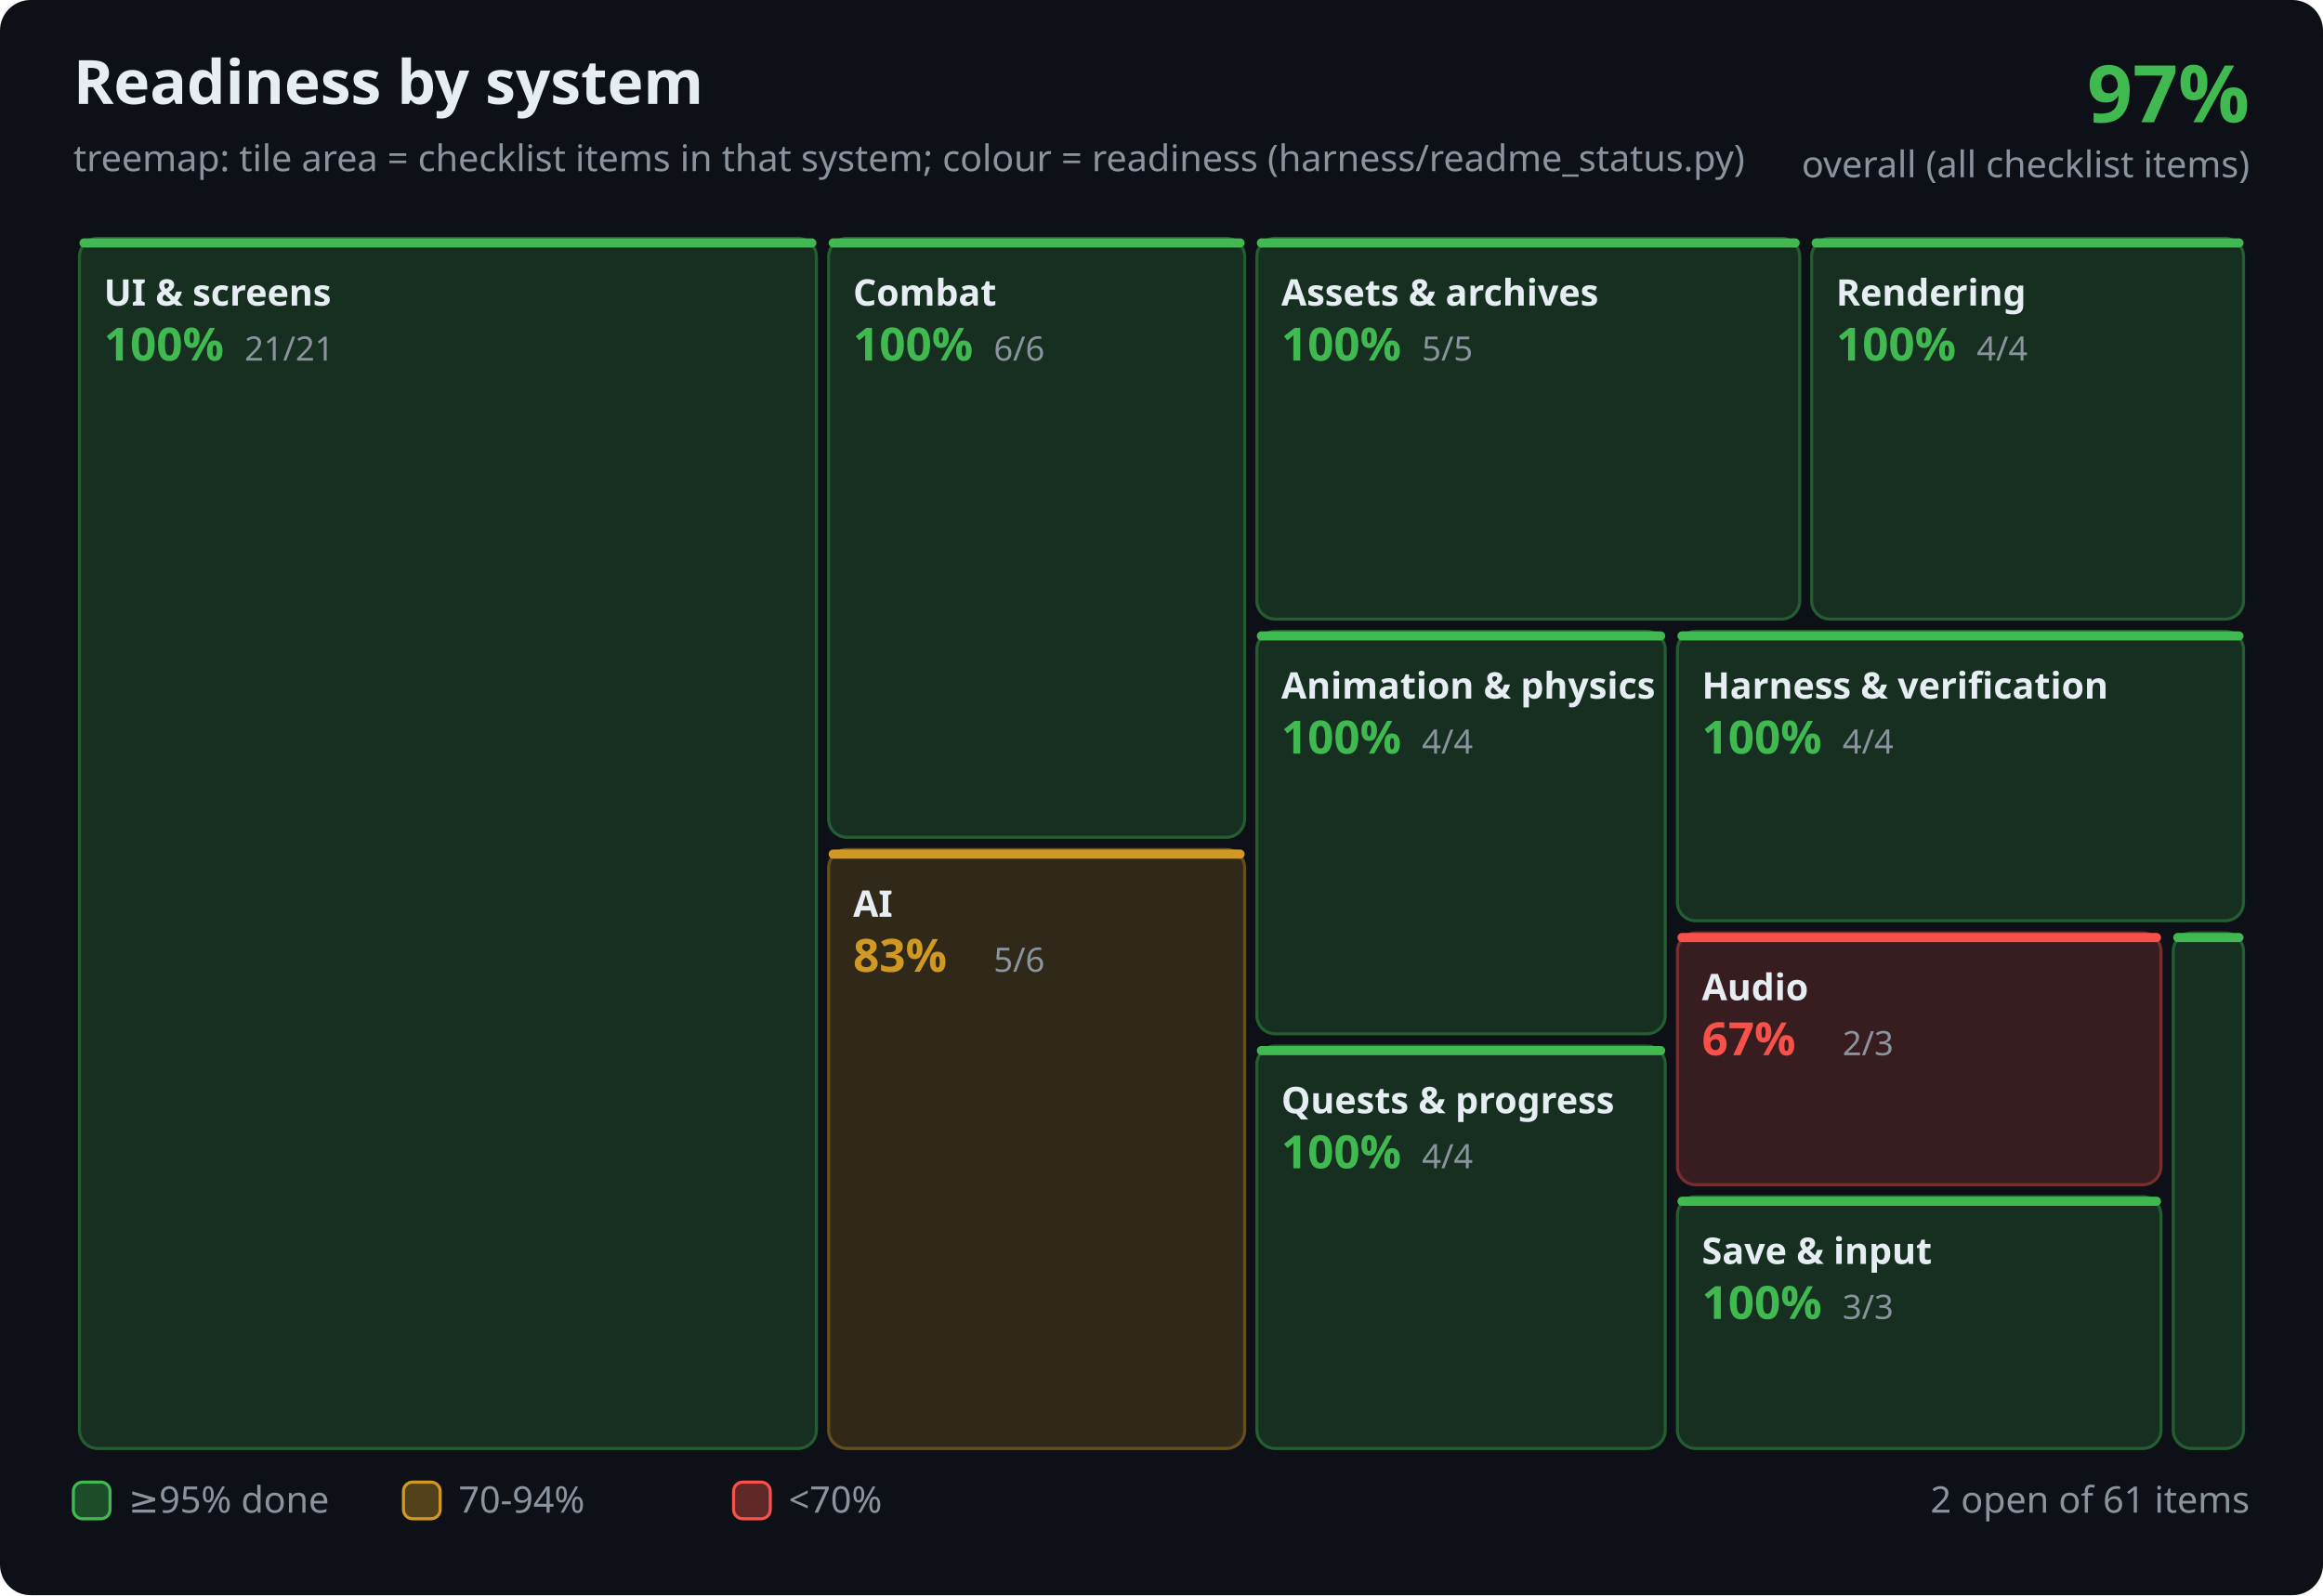
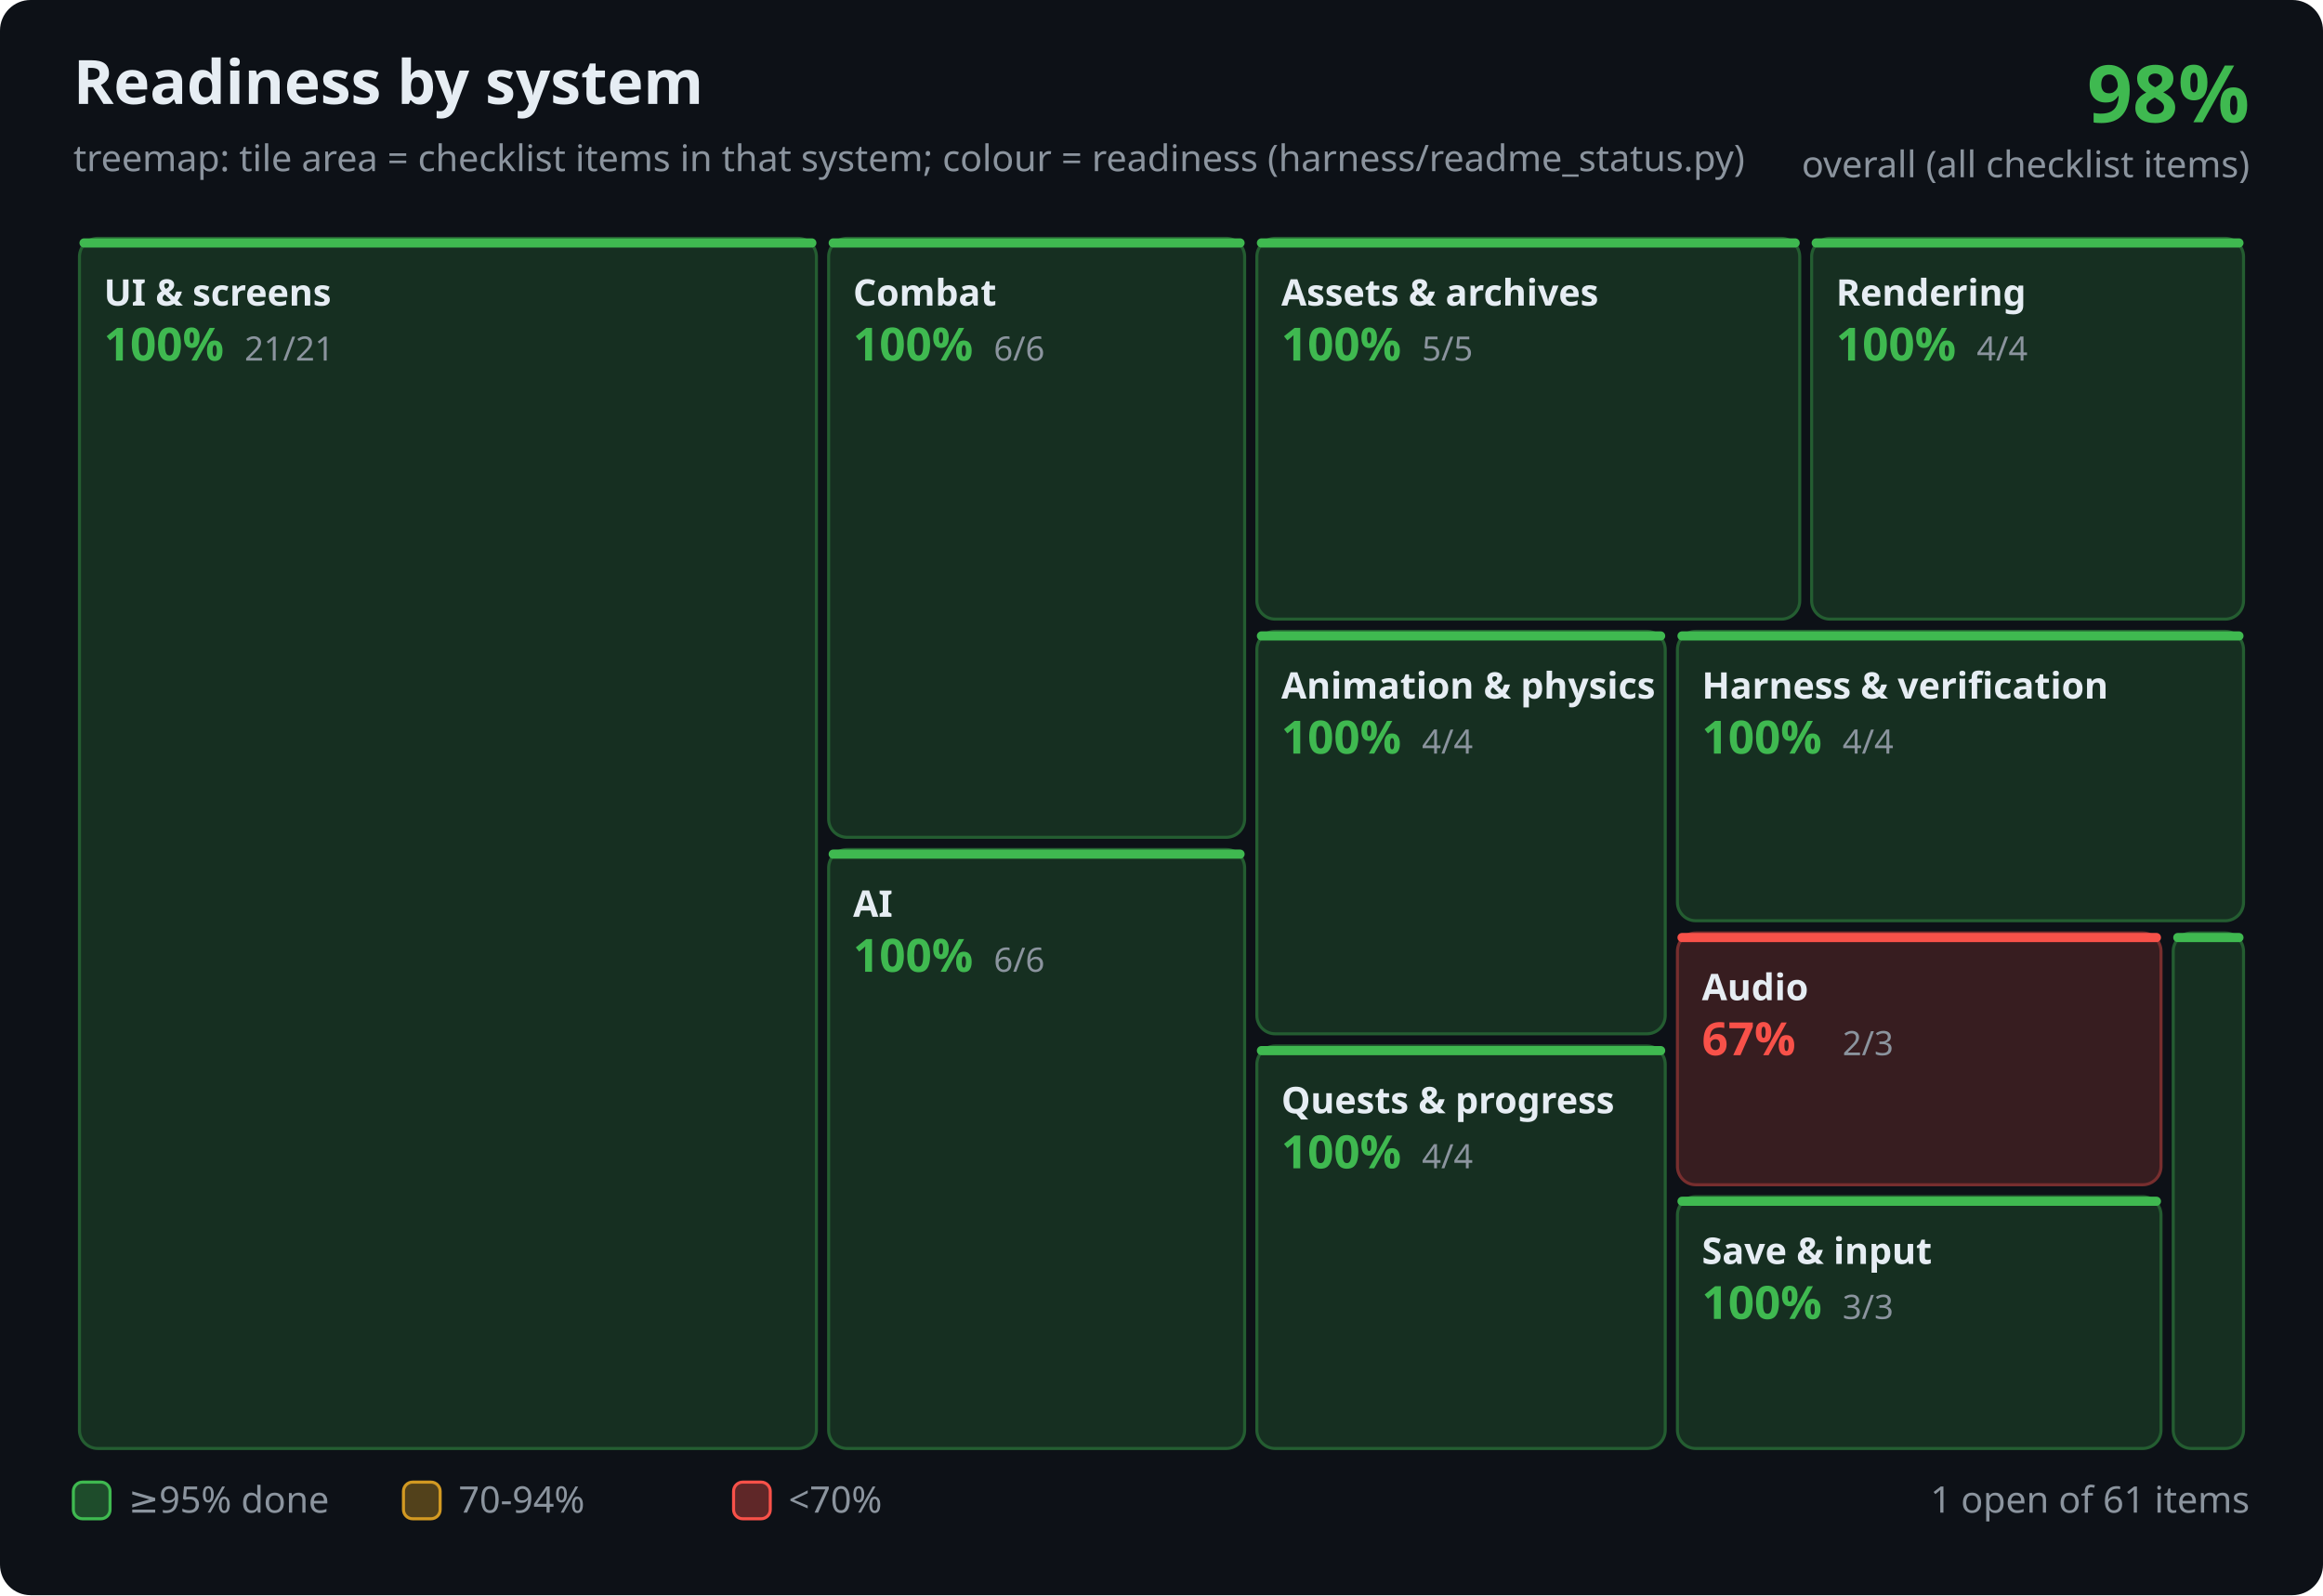
<svg xmlns="http://www.w3.org/2000/svg" width="760" height="522" viewBox="0 0 760 522" font-family="Segoe UI,Ubuntu,sans-serif">
  <rect width="760" height="522" rx="10" fill="#0d1117" />
  <text x="24" y="34" fill="#e6edf3" font-size="20" font-weight="600">Readiness by system</text>
  <text x="24" y="56" fill="#8b949e" font-size="12">treemap: tile area = checklist items in that system; colour = readiness (harness/readme_status.py)</text>
-   <text x="736" y="40" fill="#3fb950" font-size="26" font-weight="700" text-anchor="end">97%</text>
+   <text x="736" y="40" fill="#3fb950" font-size="26" font-weight="700" text-anchor="end">98%</text>
  <text x="736" y="58" fill="#8b949e" font-size="12" text-anchor="end">overall (all checklist items)</text>
  <g>
    <rect x="411.2" y="78.0" width="177.6" height="124.6" rx="6" fill="#162f21" stroke="#245d31" />
    <rect x="411.2" y="78.0" width="177.6" height="3" rx="1.5" fill="#3fb950" />
    <text x="419.2" y="100.0" fill="#e6edf3" font-size="12" font-weight="600">Assets &amp; archives</text>
    <text x="419.2" y="118.0" fill="#3fb950" font-size="15" font-weight="700">100%</text>
    <text x="465.2" y="118.0" fill="#8b949e" font-size="11">5/5</text>
  </g>
  <g>
    <rect x="592.7" y="78.0" width="141.3" height="124.6" rx="6" fill="#162f21" stroke="#245d31" />
    <rect x="592.7" y="78.0" width="141.3" height="3" rx="1.5" fill="#3fb950" />
    <text x="600.7" y="100.0" fill="#e6edf3" font-size="12" font-weight="600">Rendering</text>
    <text x="600.7" y="118.0" fill="#3fb950" font-size="15" font-weight="700">100%</text>
    <text x="646.7" y="118.0" fill="#8b949e" font-size="11">4/4</text>
  </g>
  <g>
    <rect x="411.2" y="206.6" width="133.6" height="131.7" rx="6" fill="#162f21" stroke="#245d31" />
    <rect x="411.2" y="206.6" width="133.6" height="3" rx="1.5" fill="#3fb950" />
    <text x="419.2" y="228.6" fill="#e6edf3" font-size="12" font-weight="600">Animation &amp; physics</text>
    <text x="419.2" y="246.6" fill="#3fb950" font-size="15" font-weight="700">100%</text>
    <text x="465.2" y="246.6" fill="#8b949e" font-size="11">4/4</text>
  </g>
  <g>
    <rect x="271.1" y="78.0" width="136.1" height="196.0" rx="6" fill="#162f21" stroke="#245d31" />
    <rect x="271.1" y="78.0" width="136.1" height="3" rx="1.5" fill="#3fb950" />
    <text x="279.1" y="100.0" fill="#e6edf3" font-size="12" font-weight="600">Combat</text>
    <text x="279.1" y="118.0" fill="#3fb950" font-size="15" font-weight="700">100%</text>
    <text x="325.1" y="118.0" fill="#8b949e" font-size="11">6/6</text>
  </g>
  <g>
-     <rect x="271.1" y="278.0" width="136.1" height="196.0" rx="6" fill="#302919" stroke="#664e1c" />
-     <rect x="271.1" y="278.0" width="136.1" height="3" rx="1.5" fill="#d29922" />
+     <rect x="271.1" y="278.0" width="136.1" height="196.0" rx="6" fill="#162f21" stroke="#245d31" />
+     <rect x="271.1" y="278.0" width="136.1" height="3" rx="1.5" fill="#3fb950" />
    <text x="279.1" y="300.0" fill="#e6edf3" font-size="12" font-weight="600">AI</text>
-     <text x="279.1" y="318.0" fill="#d29922" font-size="15" font-weight="700">83%</text>
-     <text x="325.1" y="318.0" fill="#8b949e" font-size="11">5/6</text>
+     <text x="279.1" y="318.0" fill="#3fb950" font-size="15" font-weight="700">100%</text>
+     <text x="325.1" y="318.0" fill="#8b949e" font-size="11">6/6</text>
  </g>
  <g>
    <rect x="26.0" y="78.0" width="241.1" height="396.0" rx="6" fill="#162f21" stroke="#245d31" />
    <rect x="26.0" y="78.0" width="241.1" height="3" rx="1.5" fill="#3fb950" />
    <text x="34.0" y="100.0" fill="#e6edf3" font-size="12" font-weight="600">UI &amp; screens</text>
    <text x="34.0" y="118.0" fill="#3fb950" font-size="15" font-weight="700">100%</text>
    <text x="80.0" y="118.0" fill="#8b949e" font-size="11">21/21</text>
  </g>
  <g>
    <rect x="411.2" y="342.3" width="133.6" height="131.7" rx="6" fill="#162f21" stroke="#245d31" />
    <rect x="411.2" y="342.3" width="133.6" height="3" rx="1.5" fill="#3fb950" />
    <text x="419.2" y="364.3" fill="#e6edf3" font-size="12" font-weight="600">Quests &amp; progress</text>
    <text x="419.2" y="382.3" fill="#3fb950" font-size="15" font-weight="700">100%</text>
    <text x="465.2" y="382.3" fill="#8b949e" font-size="11">4/4</text>
  </g>
  <g>
    <rect x="548.8" y="305.3" width="158.2" height="82.4" rx="6" fill="#371d20" stroke="#772e2e" />
    <rect x="548.8" y="305.3" width="158.2" height="3" rx="1.5" fill="#f85149" />
    <text x="556.8" y="327.3" fill="#e6edf3" font-size="12" font-weight="600">Audio</text>
    <text x="556.8" y="345.3" fill="#f85149" font-size="15" font-weight="700">67%</text>
    <text x="602.8" y="345.3" fill="#8b949e" font-size="11">2/3</text>
  </g>
  <g>
    <rect x="548.8" y="391.6" width="158.2" height="82.4" rx="6" fill="#162f21" stroke="#245d31" />
    <rect x="548.8" y="391.6" width="158.2" height="3" rx="1.5" fill="#3fb950" />
    <text x="556.8" y="413.6" fill="#e6edf3" font-size="12" font-weight="600">Save &amp; input</text>
    <text x="556.8" y="431.6" fill="#3fb950" font-size="15" font-weight="700">100%</text>
    <text x="602.8" y="431.6" fill="#8b949e" font-size="11">3/3</text>
  </g>
  <g>
    <rect x="711.0" y="305.3" width="23.0" height="168.7" rx="6" fill="#162f21" stroke="#245d31" />
    <rect x="711.0" y="305.3" width="23.0" height="3" rx="1.5" fill="#3fb950" />
  </g>
  <g>
    <rect x="548.8" y="206.6" width="185.2" height="94.7" rx="6" fill="#162f21" stroke="#245d31" />
    <rect x="548.8" y="206.6" width="185.2" height="3" rx="1.5" fill="#3fb950" />
    <text x="556.8" y="228.6" fill="#e6edf3" font-size="12" font-weight="600">Harness &amp; verification</text>
    <text x="556.8" y="246.6" fill="#3fb950" font-size="15" font-weight="700">100%</text>
    <text x="602.8" y="246.6" fill="#8b949e" font-size="11">4/4</text>
  </g>
  <rect x="24" y="485" width="12" height="12" rx="3" fill="#1e4c2b" stroke="#3fb950" />
  <text x="42" y="495" fill="#8b949e" font-size="12">≥95% done</text>
  <rect x="132" y="485" width="12" height="12" rx="3" fill="#52411b" stroke="#d29922" />
  <text x="150" y="495" fill="#8b949e" font-size="12">70-94%</text>
  <rect x="240" y="485" width="12" height="12" rx="3" fill="#5f2728" stroke="#f85149" />
  <text x="258" y="495" fill="#8b949e" font-size="12">&lt;70%</text>
-   <text x="736" y="495" fill="#8b949e" font-size="12" text-anchor="end">2 open of 61 items</text>
+   <text x="736" y="495" fill="#8b949e" font-size="12" text-anchor="end">1 open of 61 items</text>
</svg>
